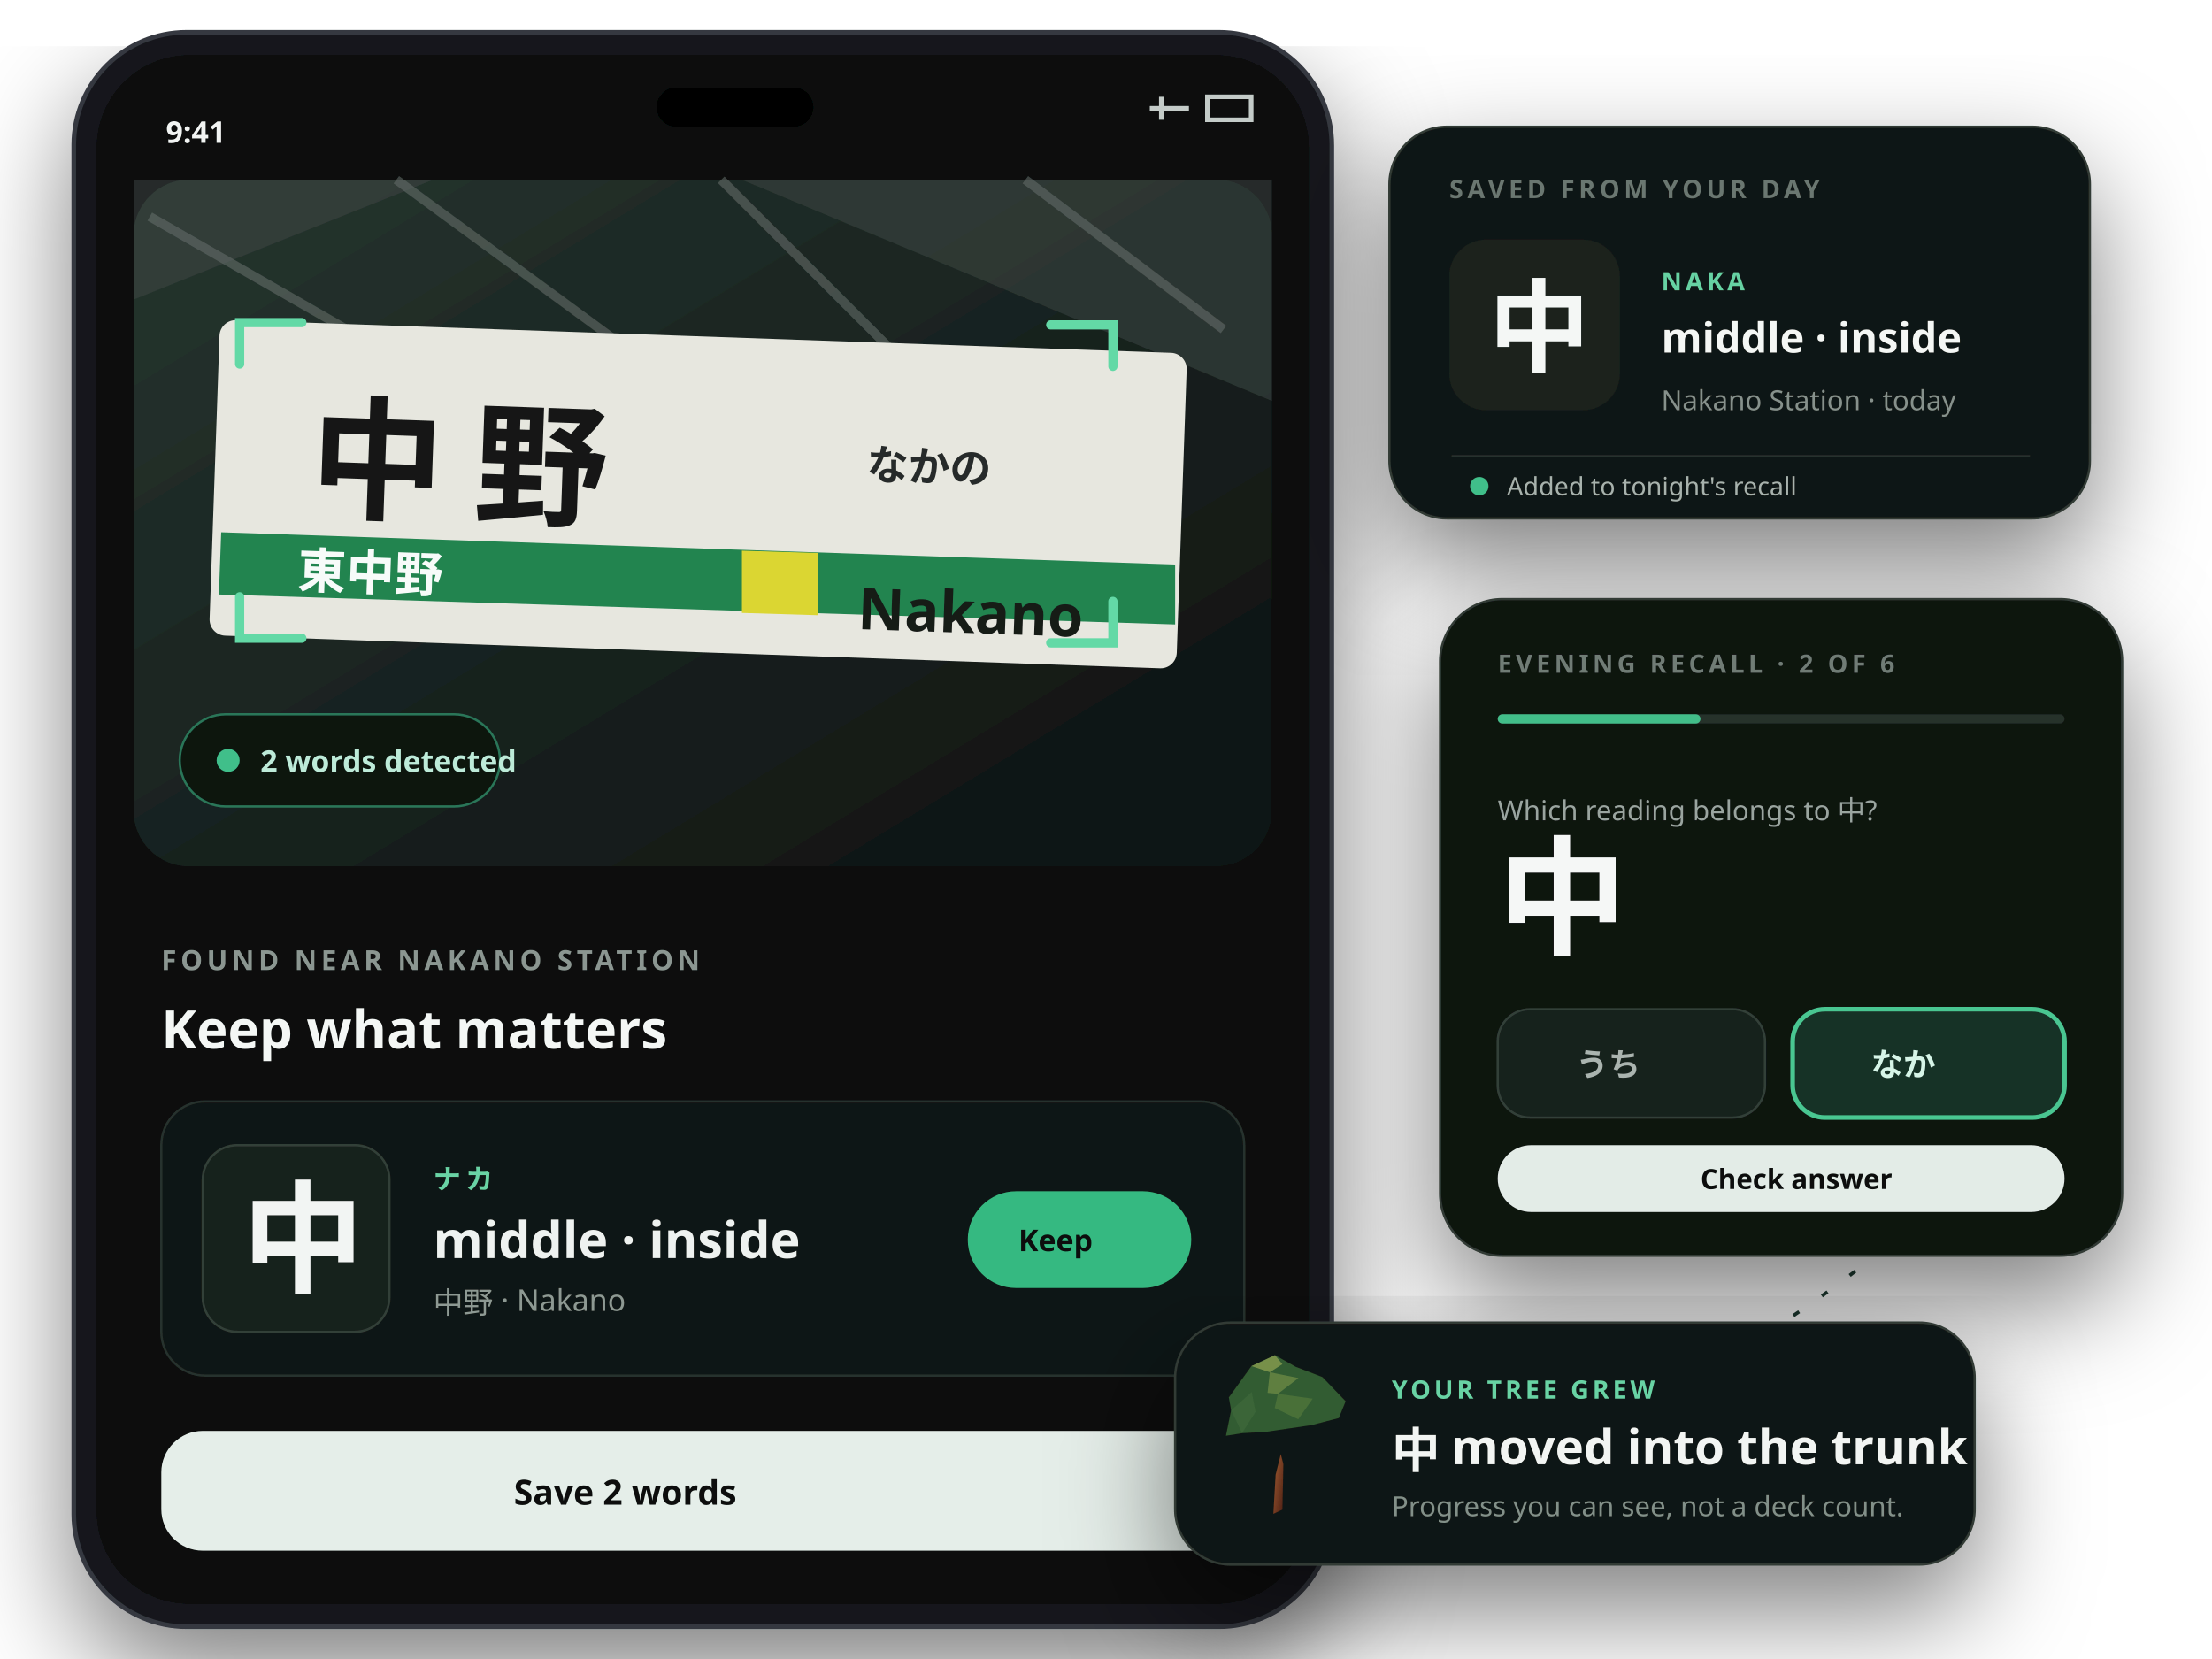
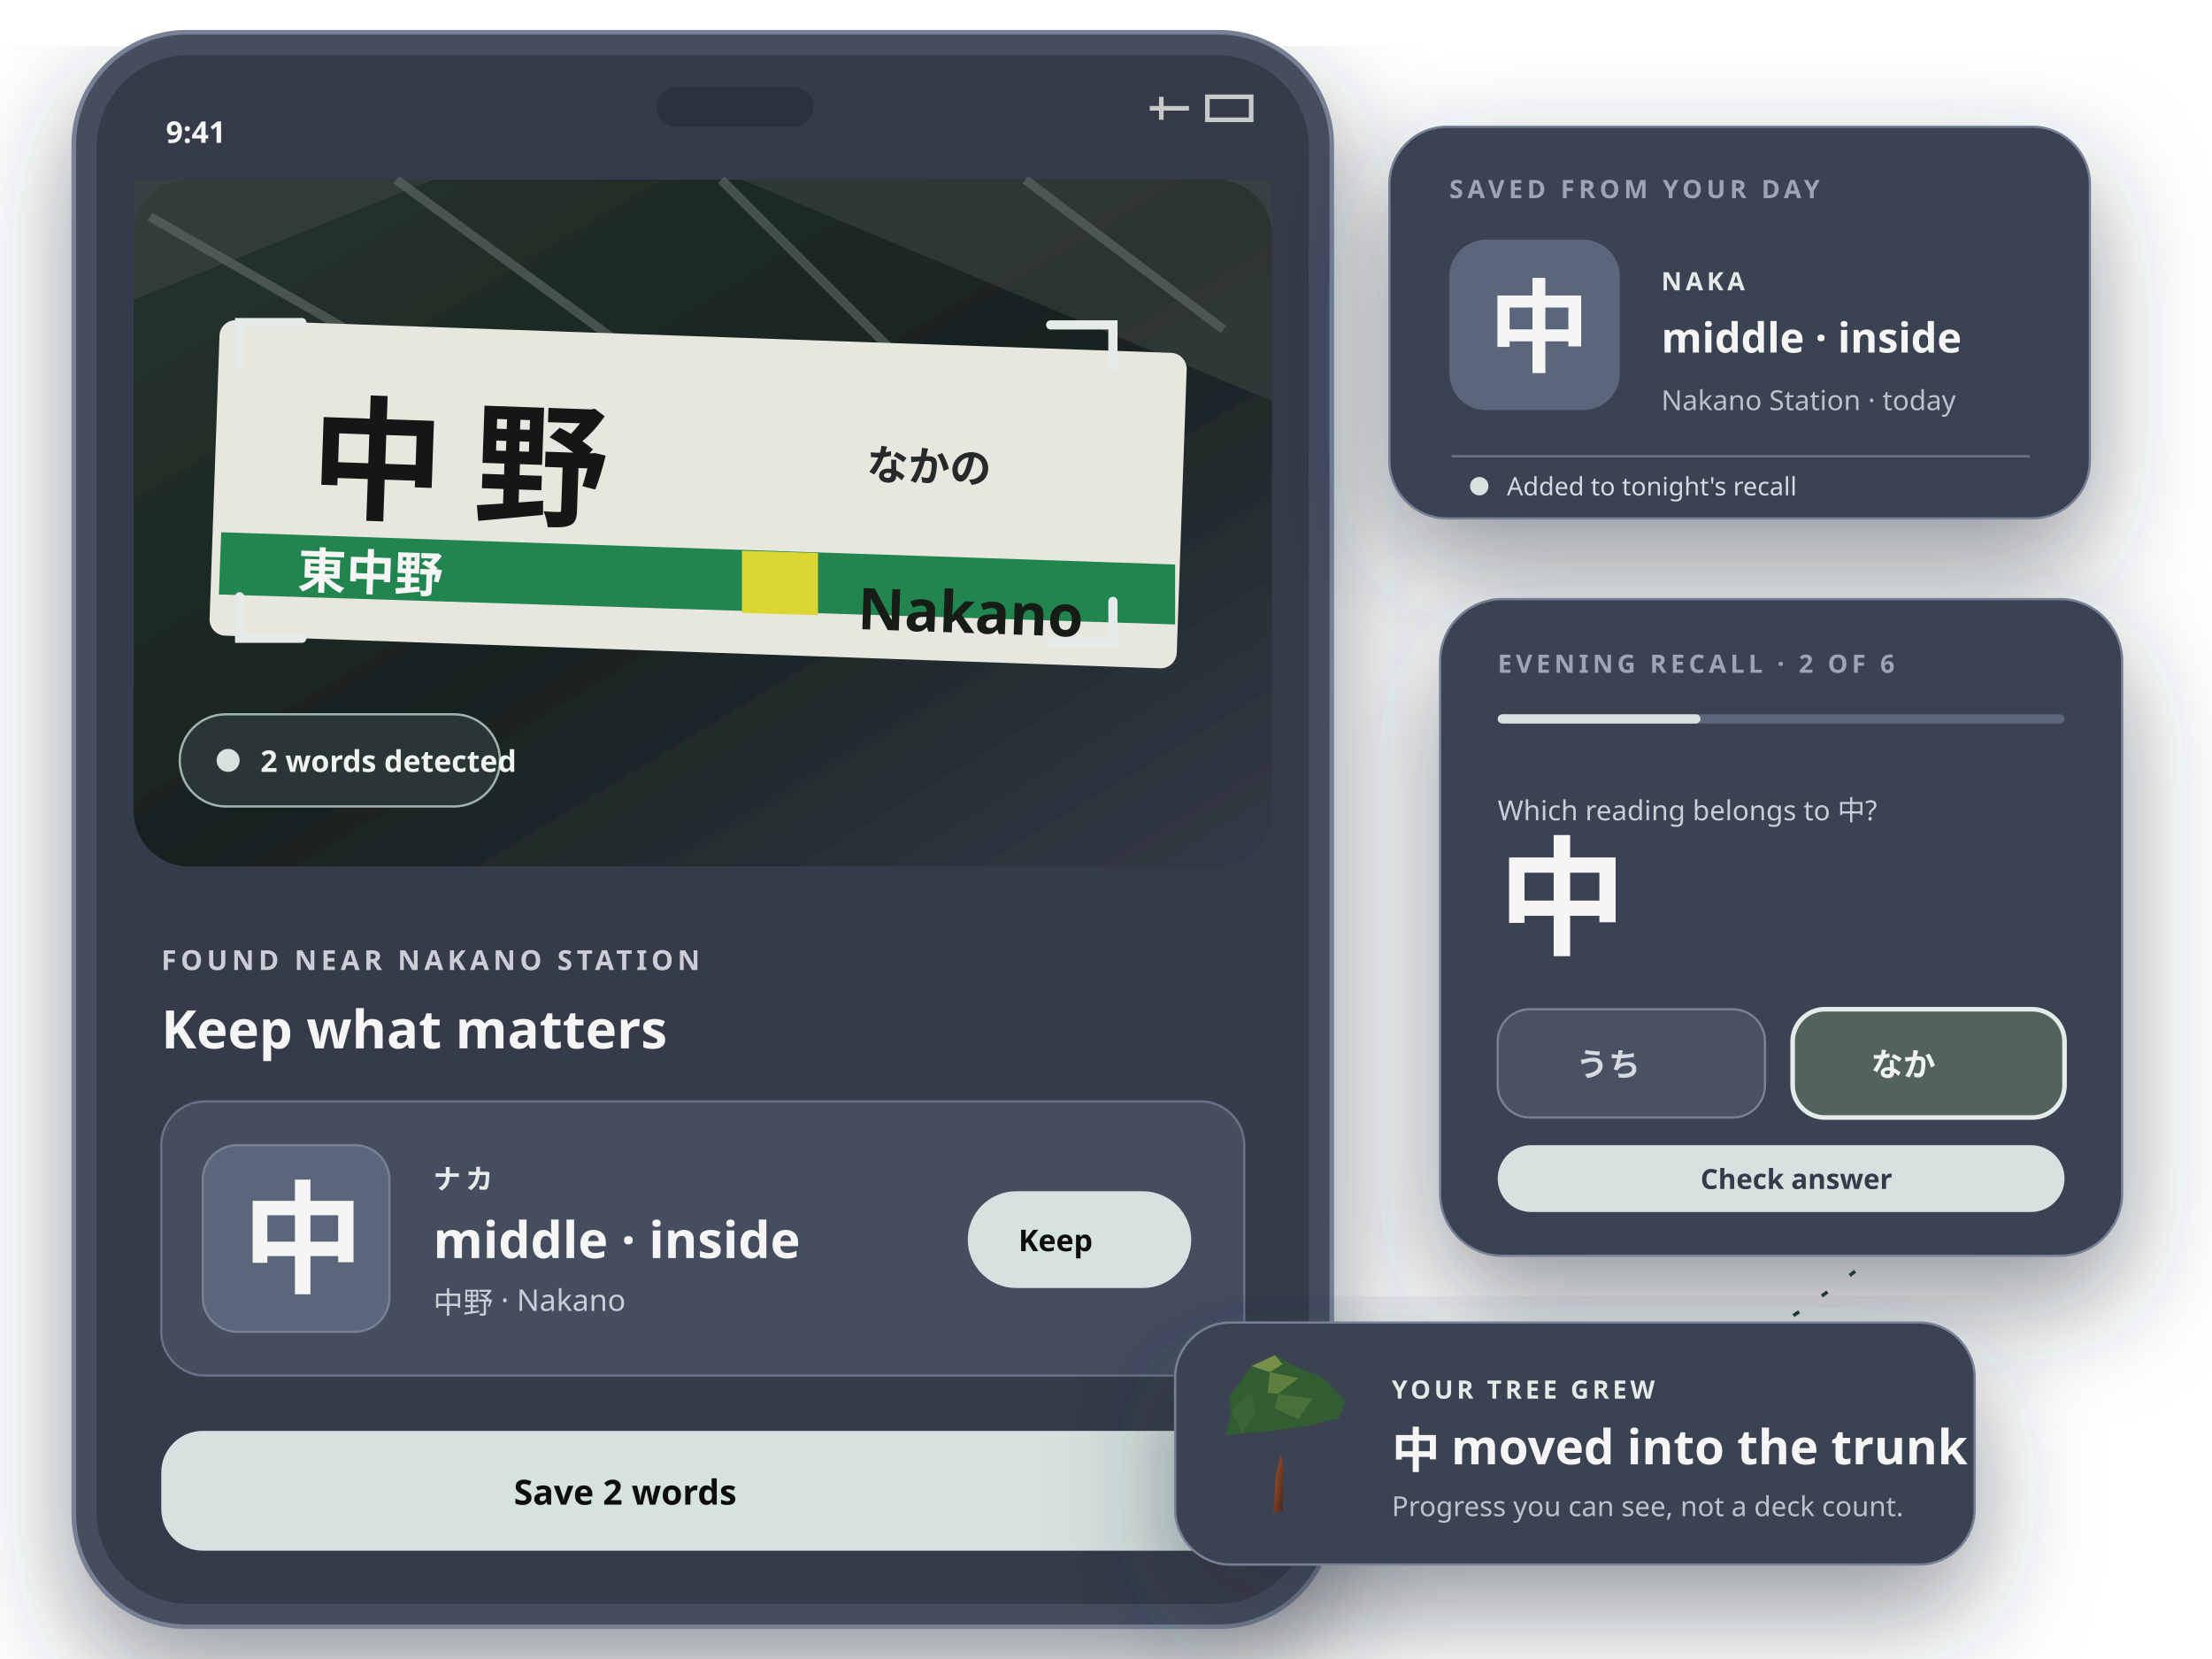
<svg xmlns="http://www.w3.org/2000/svg" viewBox="0 0 960 720" role="img" aria-labelledby="title desc">
  <defs>
    <linearGradient id="scene" x1="0" y1="0" x2="1" y2="1">
      <stop offset="0" stop-color="#26352f" />
      <stop offset="0.52" stop-color="#18221f" />
-       <stop offset="1" stop-color="#0d1211" />
+       <stop offset="1" stop-color="#343A48" />
    </linearGradient>
    <linearGradient id="tree-trunk" x1="0" y1="0" x2="1" y2="1">
      <stop stop-color="#a05a31" />
      <stop offset="1" stop-color="#4d2115" />
    </linearGradient>
    <filter id="shadow" x="-30%" y="-30%" width="160%" height="170%">
-       <feDropShadow dx="0" dy="20" stdDeviation="24" flood-color="#020403" flood-opacity=".5" />
+       <feDropShadow dx="0" dy="20" stdDeviation="24" flood-color="#2B303C" flood-opacity=".5" />
    </filter>
    <clipPath id="camera-clip">
      <rect x="42" y="24" width="526" height="672" rx="40" />
    </clipPath>
  </defs>
  <path d="M68 642C212 686 372 697 537 665C690 636 829 564 902 446" fill="none" stroke="#1d3b31" stroke-width="1.5" stroke-dasharray="3 12" />
-   <circle cx="896" cy="444" r="5" fill="#3fbf8a" />
+   <circle cx="896" cy="444" r="5" fill="#D6E2DF" />
  <g filter="url(#shadow)">
-     <rect x="32" y="14" width="546" height="692" rx="49" fill="#16181d" stroke="#353940" stroke-width="2" />
-     <rect x="42" y="24" width="526" height="672" rx="40" fill="#080b0a" />
+     <rect x="32" y="14" width="546" height="692" rx="49" fill="#454D5E" stroke="#778196" stroke-width="2" />
+     <rect x="42" y="24" width="526" height="672" rx="40" fill="#343A48" />
    <g clip-path="url(#camera-clip)">
-       <rect x="42" y="24" width="526" height="672" fill="#080b0a" />
-       <text x="72" y="62" fill="#f2f4f3" font-family="system-ui, sans-serif" font-size="13" font-weight="700">9:41</text>
-       <rect x="285" y="38" width="68" height="17" rx="8.5" fill="#020403" />
+       <rect x="42" y="24" width="526" height="672" fill="#343A48" />
+       <text x="72" y="62" fill="#F5F5F5" font-family="system-ui, sans-serif" font-size="13" font-weight="700">9:41</text>
+       <rect x="285" y="38" width="68" height="17" rx="8.5" fill="#2B303C" />
      <path d="M499 47h17M504 42v10M524 42h19v10h-19z" fill="none" stroke="#c4cbc8" stroke-width="2" />
      <rect x="58" y="78" width="494" height="298" rx="24" fill="url(#scene)" />
      <path d="M58 130L188 78H322L552 174V78H58Z" fill="#3a443f" opacity=".58" />
      <path d="M65 94L208 176M172 78L303 174M313 78L405 170M445 78L531 143" stroke="#68716d" stroke-width="4" opacity=".55" />
      <rect x="93" y="146" width="420" height="137" rx="7" fill="#e7e7df" transform="rotate(2 303 214)" />
      <path d="M96 231L510 245L510 271L95 258Z" fill="#218450" />
      <path d="M322 239L355 240L355 267L322 266Z" fill="#dbd632" />
      <text x="134" y="220" fill="#161817" font-family="system-ui, sans-serif" font-size="58" font-weight="800" transform="rotate(2 134 220)">中 野</text>
      <text x="376" y="208" fill="#272b29" font-family="system-ui, sans-serif" font-size="18" font-weight="700" transform="rotate(2 376 208)">なかの</text>
-       <text x="129" y="255" fill="#f7fbf9" font-family="system-ui, sans-serif" font-size="21" font-weight="700" transform="rotate(2 129 255)">東中野</text>
+       <text x="129" y="255" fill="#F5F5F5" font-family="system-ui, sans-serif" font-size="21" font-weight="700" transform="rotate(2 129 255)">東中野</text>
      <text x="372" y="273" fill="#181b19" font-family="system-ui, sans-serif" font-size="25" font-weight="700" transform="rotate(2 372 273)">Nakano</text>
-       <path d="M104 158v-18h27M483 159v-18h-27M104 259v18h27M483 261v18h-27" fill="none" stroke="#64d9a6" stroke-width="4" stroke-linecap="round" />
-       <rect x="78" y="310" width="139" height="40" rx="20" fill="#07130e" fill-opacity=".88" stroke="#2a7658" />
-       <circle cx="99" cy="330" r="5" fill="#3fbf8a" />
-       <text x="113" y="335" fill="#bdebd8" font-family="system-ui, sans-serif" font-size="13" font-weight="700">2 words detected</text>
-       <text x="70" y="421" fill="#8b9691" font-family="system-ui, sans-serif" font-size="12" font-weight="700" letter-spacing="1.8">FOUND NEAR NAKANO STATION</text>
-       <text x="70" y="455" fill="#f4f7f5" font-family="system-ui, sans-serif" font-size="23" font-weight="750">Keep what matters</text>
-       <rect x="70" y="478" width="470" height="119" rx="19" fill="#101512" stroke="#28312d" />
-       <rect x="88" y="497" width="81" height="81" rx="15" fill="#18201c" stroke="#334039" />
-       <text x="105" y="557" fill="#f2f5f3" font-family="system-ui, sans-serif" font-size="53" font-weight="600">中</text>
-       <text x="188" y="516" fill="#69d3a5" font-family="system-ui, sans-serif" font-size="12" font-weight="800" letter-spacing="2">ナカ</text>
-       <text x="188" y="546" fill="#eef2f0" font-family="system-ui, sans-serif" font-size="22" font-weight="750">middle · inside</text>
-       <text x="188" y="570" fill="#8d9993" font-family="system-ui, sans-serif" font-size="13">中野 · Nakano</text>
-       <rect x="420" y="517" width="97" height="42" rx="21" fill="#36b981" />
+       <path d="M104 158v-18h27M483 159v-18h-27M104 259v18h27M483 261v18h-27" fill="none" stroke="#E4EBE9" stroke-width="4" stroke-linecap="round" />
+       <rect x="78" y="310" width="139" height="40" rx="20" fill="#2F3937" fill-opacity=".88" stroke="#9FB3AE" />
+       <circle cx="99" cy="330" r="5" fill="#D6E2DF" />
+       <text x="113" y="335" fill="#EEF2F1" font-family="system-ui, sans-serif" font-size="13" font-weight="700">2 words detected</text>
+       <text x="70" y="421" fill="#C9CED7" font-family="system-ui, sans-serif" font-size="12" font-weight="700" letter-spacing="1.8">FOUND NEAR NAKANO STATION</text>
+       <text x="70" y="455" fill="#F5F5F5" font-family="system-ui, sans-serif" font-size="23" font-weight="750">Keep what matters</text>
+       <rect x="70" y="478" width="470" height="119" rx="19" fill="#454D5E" stroke="#687286" />
+       <rect x="88" y="497" width="81" height="81" rx="15" fill="#5C667A" stroke="#778196" />
+       <text x="105" y="557" fill="#F5F5F5" font-family="system-ui, sans-serif" font-size="53" font-weight="600">中</text>
+       <text x="188" y="516" fill="#E4EBE9" font-family="system-ui, sans-serif" font-size="12" font-weight="800" letter-spacing="2">ナカ</text>
+       <text x="188" y="546" fill="#F5F5F5" font-family="system-ui, sans-serif" font-size="22" font-weight="750">middle · inside</text>
+       <text x="188" y="570" fill="#C9CED7" font-family="system-ui, sans-serif" font-size="13">中野 · Nakano</text>
+       <rect x="420" y="517" width="97" height="42" rx="21" fill="#D6E2DF" />
      <text x="442" y="543" fill="#07100c" font-family="system-ui, sans-serif" font-size="13" font-weight="800">Keep</text>
-       <rect x="70" y="621" width="470" height="52" rx="18" fill="#e5eee9" />
+       <rect x="70" y="621" width="470" height="52" rx="18" fill="#D6E2DF" />
      <text x="223" y="653" fill="#0b100e" font-family="system-ui, sans-serif" font-size="15" font-weight="800">Save 2 words</text>
    </g>
  </g>
  <g filter="url(#shadow)">
-     <rect x="603" y="55" width="304" height="170" rx="25" fill="#111613" stroke="#303a35" />
-     <text x="629" y="86" fill="#6b7771" font-family="system-ui, sans-serif" font-size="11" font-weight="800" letter-spacing="1.8">SAVED FROM YOUR DAY</text>
-     <rect x="629" y="104" width="74" height="74" rx="16" fill="#1a241f" />
-     <text x="646" y="158" fill="#f4f7f5" font-family="system-ui, sans-serif" font-size="44" font-weight="600">中</text>
-     <text x="721" y="126" fill="#66d2a3" font-family="system-ui, sans-serif" font-size="11" font-weight="800" letter-spacing="1.6">NAKA</text>
-     <text x="721" y="153" fill="#f4f7f5" font-family="system-ui, sans-serif" font-size="18" font-weight="750">middle · inside</text>
-     <text x="721" y="178" fill="#86918c" font-family="system-ui, sans-serif" font-size="12">Nakano Station · today</text>
-     <path d="M630 198h251" stroke="#28312d" />
-     <circle cx="642" cy="211" r="4" fill="#3fbf8a" />
-     <text x="654" y="215" fill="#a7b2ad" font-family="system-ui, sans-serif" font-size="11">Added to tonight's recall</text>
+     <rect x="603" y="55" width="304" height="170" rx="25" fill="#3B4251" stroke="#778196" />
+     <text x="629" y="86" fill="#9DA5B4" font-family="system-ui, sans-serif" font-size="11" font-weight="800" letter-spacing="1.8">SAVED FROM YOUR DAY</text>
+     <rect x="629" y="104" width="74" height="74" rx="16" fill="#5C667A" />
+     <text x="646" y="158" fill="#F5F5F5" font-family="system-ui, sans-serif" font-size="44" font-weight="600">中</text>
+     <text x="721" y="126" fill="#E4EBE9" font-family="system-ui, sans-serif" font-size="11" font-weight="800" letter-spacing="1.6">NAKA</text>
+     <text x="721" y="153" fill="#F5F5F5" font-family="system-ui, sans-serif" font-size="18" font-weight="750">middle · inside</text>
+     <text x="721" y="178" fill="#BCC2CD" font-family="system-ui, sans-serif" font-size="12">Nakano Station · today</text>
+     <path d="M630 198h251" stroke="#687286" />
+     <circle cx="642" cy="211" r="4" fill="#D6E2DF" />
+     <text x="654" y="215" fill="#D5D9E0" font-family="system-ui, sans-serif" font-size="11">Added to tonight's recall</text>
  </g>
  <g filter="url(#shadow)">
-     <rect x="625" y="260" width="296" height="285" rx="27" fill="#0d120f" stroke="#303a35" />
-     <text x="650" y="292" fill="#6f7b75" font-family="system-ui, sans-serif" font-size="11" font-weight="800" letter-spacing="1.7">EVENING RECALL · 2 OF 6</text>
-     <rect x="650" y="310" width="246" height="4" rx="2" fill="#26302b" />
-     <rect x="650" y="310" width="88" height="4" rx="2" fill="#43be89" />
-     <text x="650" y="356" fill="#9aa59f" font-family="system-ui, sans-serif" font-size="12">Which reading belongs to 中?</text>
-     <text x="650" y="410" fill="#f5f7f6" font-family="system-ui, sans-serif" font-size="56" font-weight="650">中</text>
-     <rect x="650" y="438" width="116" height="47" rx="14" fill="#17201c" stroke="#334039" />
-     <text x="684" y="467" fill="#aab4af" font-family="system-ui, sans-serif" font-size="14" font-weight="700">うち</text>
-     <rect x="778" y="438" width="118" height="47" rx="14" fill="#163126" stroke="#49c691" stroke-width="2" />
-     <text x="812" y="467" fill="#d6f5e7" font-family="system-ui, sans-serif" font-size="14" font-weight="800">なか</text>
-     <rect x="650" y="497" width="246" height="29" rx="14.5" fill="#e3ece7" />
-     <text x="738" y="516" fill="#0a100d" font-family="system-ui, sans-serif" font-size="12" font-weight="800">Check answer</text>
+     <rect x="625" y="260" width="296" height="285" rx="27" fill="#3B4251" stroke="#778196" />
+     <text x="650" y="292" fill="#9DA5B4" font-family="system-ui, sans-serif" font-size="11" font-weight="800" letter-spacing="1.7">EVENING RECALL · 2 OF 6</text>
+     <rect x="650" y="310" width="246" height="4" rx="2" fill="#5C667A" />
+     <rect x="650" y="310" width="88" height="4" rx="2" fill="#D6E2DF" />
+     <text x="650" y="356" fill="#C9CED7" font-family="system-ui, sans-serif" font-size="12">Which reading belongs to 中?</text>
+     <text x="650" y="410" fill="#F5F5F5" font-family="system-ui, sans-serif" font-size="56" font-weight="650">中</text>
+     <rect x="650" y="438" width="116" height="47" rx="14" fill="#485163" stroke="#778196" />
+     <text x="684" y="467" fill="#D5D9E0" font-family="system-ui, sans-serif" font-size="14" font-weight="700">うち</text>
+     <rect x="778" y="438" width="118" height="47" rx="14" fill="#52625E" stroke="#E4EBE9" stroke-width="2" />
+     <text x="812" y="467" fill="#EEF2F1" font-family="system-ui, sans-serif" font-size="14" font-weight="800">なか</text>
+     <rect x="650" y="497" width="246" height="29" rx="14.5" fill="#D6E2DF" />
+     <text x="738" y="516" fill="#343A48" font-family="system-ui, sans-serif" font-size="12" font-weight="800">Check answer</text>
  </g>
  <g filter="url(#shadow)">
-     <rect x="510" y="574" width="347" height="105" rx="24" fill="#111613" stroke="#303a35" />
+     <rect x="510" y="574" width="347" height="105" rx="24" fill="#3B4251" stroke="#778196" />
    <g transform="translate(528 587) scale(.14)">
      <path d="M176 500L183 379L199 315L207 346L204 487Z" fill="url(#tree-trunk)" />
      <path d="M29 258L45 179L38 139L108 42L181 8L245 44L328 76L400 151L379 203L294 225L226 235L151 246L79 250Z" fill="#315b32" />
      <path d="M108 42L181 8L204 36L165 61Z" fill="#77904a" />
      <path d="M165 61L254 79L190 128L158 125Z" fill="#5f7f41" />
      <path d="M190 128L298 143L253 207L180 172Z" fill="#486f38" />
      <path d="M45 179L109 122L121 184L79 250Z" fill="#3a6537" />
    </g>
-     <text x="604" y="607" fill="#67d3a4" font-family="system-ui, sans-serif" font-size="11" font-weight="800" letter-spacing="1.5">YOUR TREE GREW</text>
-     <text x="604" y="637" fill="#f2f5f3" font-family="system-ui, sans-serif" font-size="21" font-weight="750">中 moved into the trunk</text>
-     <text x="604" y="658" fill="#829089" font-family="system-ui, sans-serif" font-size="12">Progress you can see, not a deck count.</text>
+     <text x="604" y="607" fill="#E4EBE9" font-family="system-ui, sans-serif" font-size="11" font-weight="800" letter-spacing="1.5">YOUR TREE GREW</text>
+     <text x="604" y="637" fill="#F5F5F5" font-family="system-ui, sans-serif" font-size="21" font-weight="750">中 moved into the trunk</text>
+     <text x="604" y="658" fill="#BCC2CD" font-family="system-ui, sans-serif" font-size="12">Progress you can see, not a deck count.</text>
  </g>
</svg>
